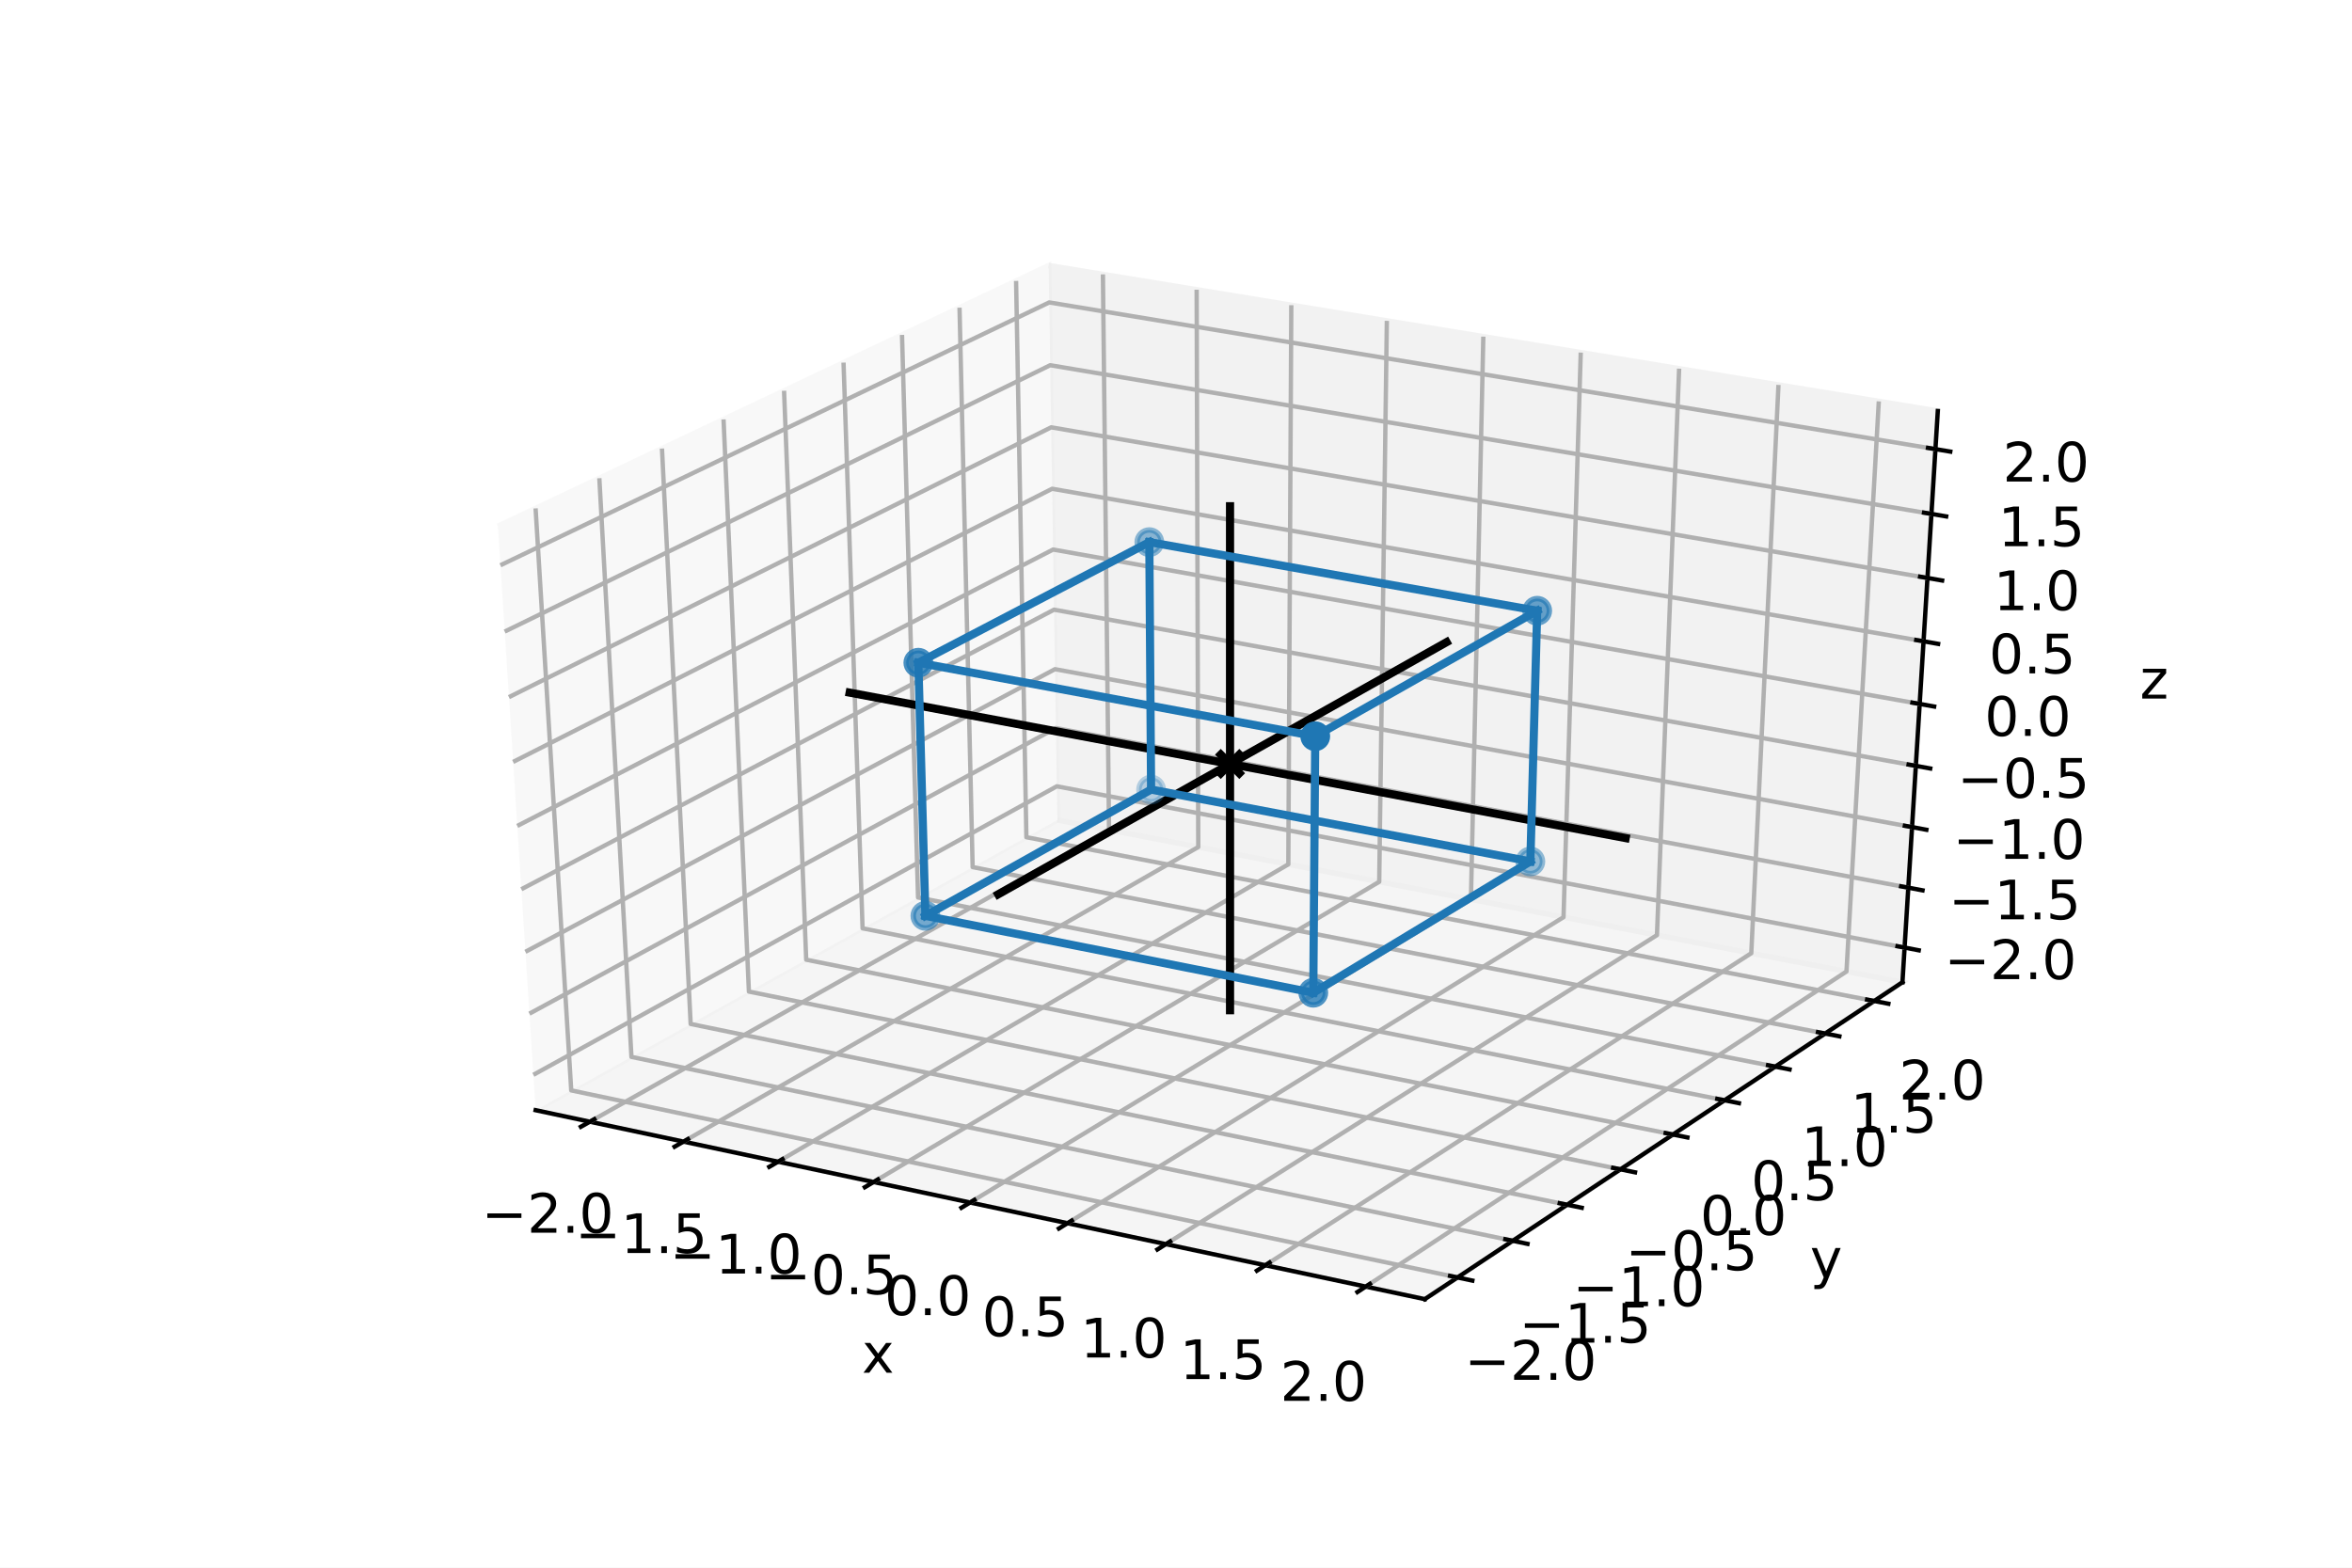
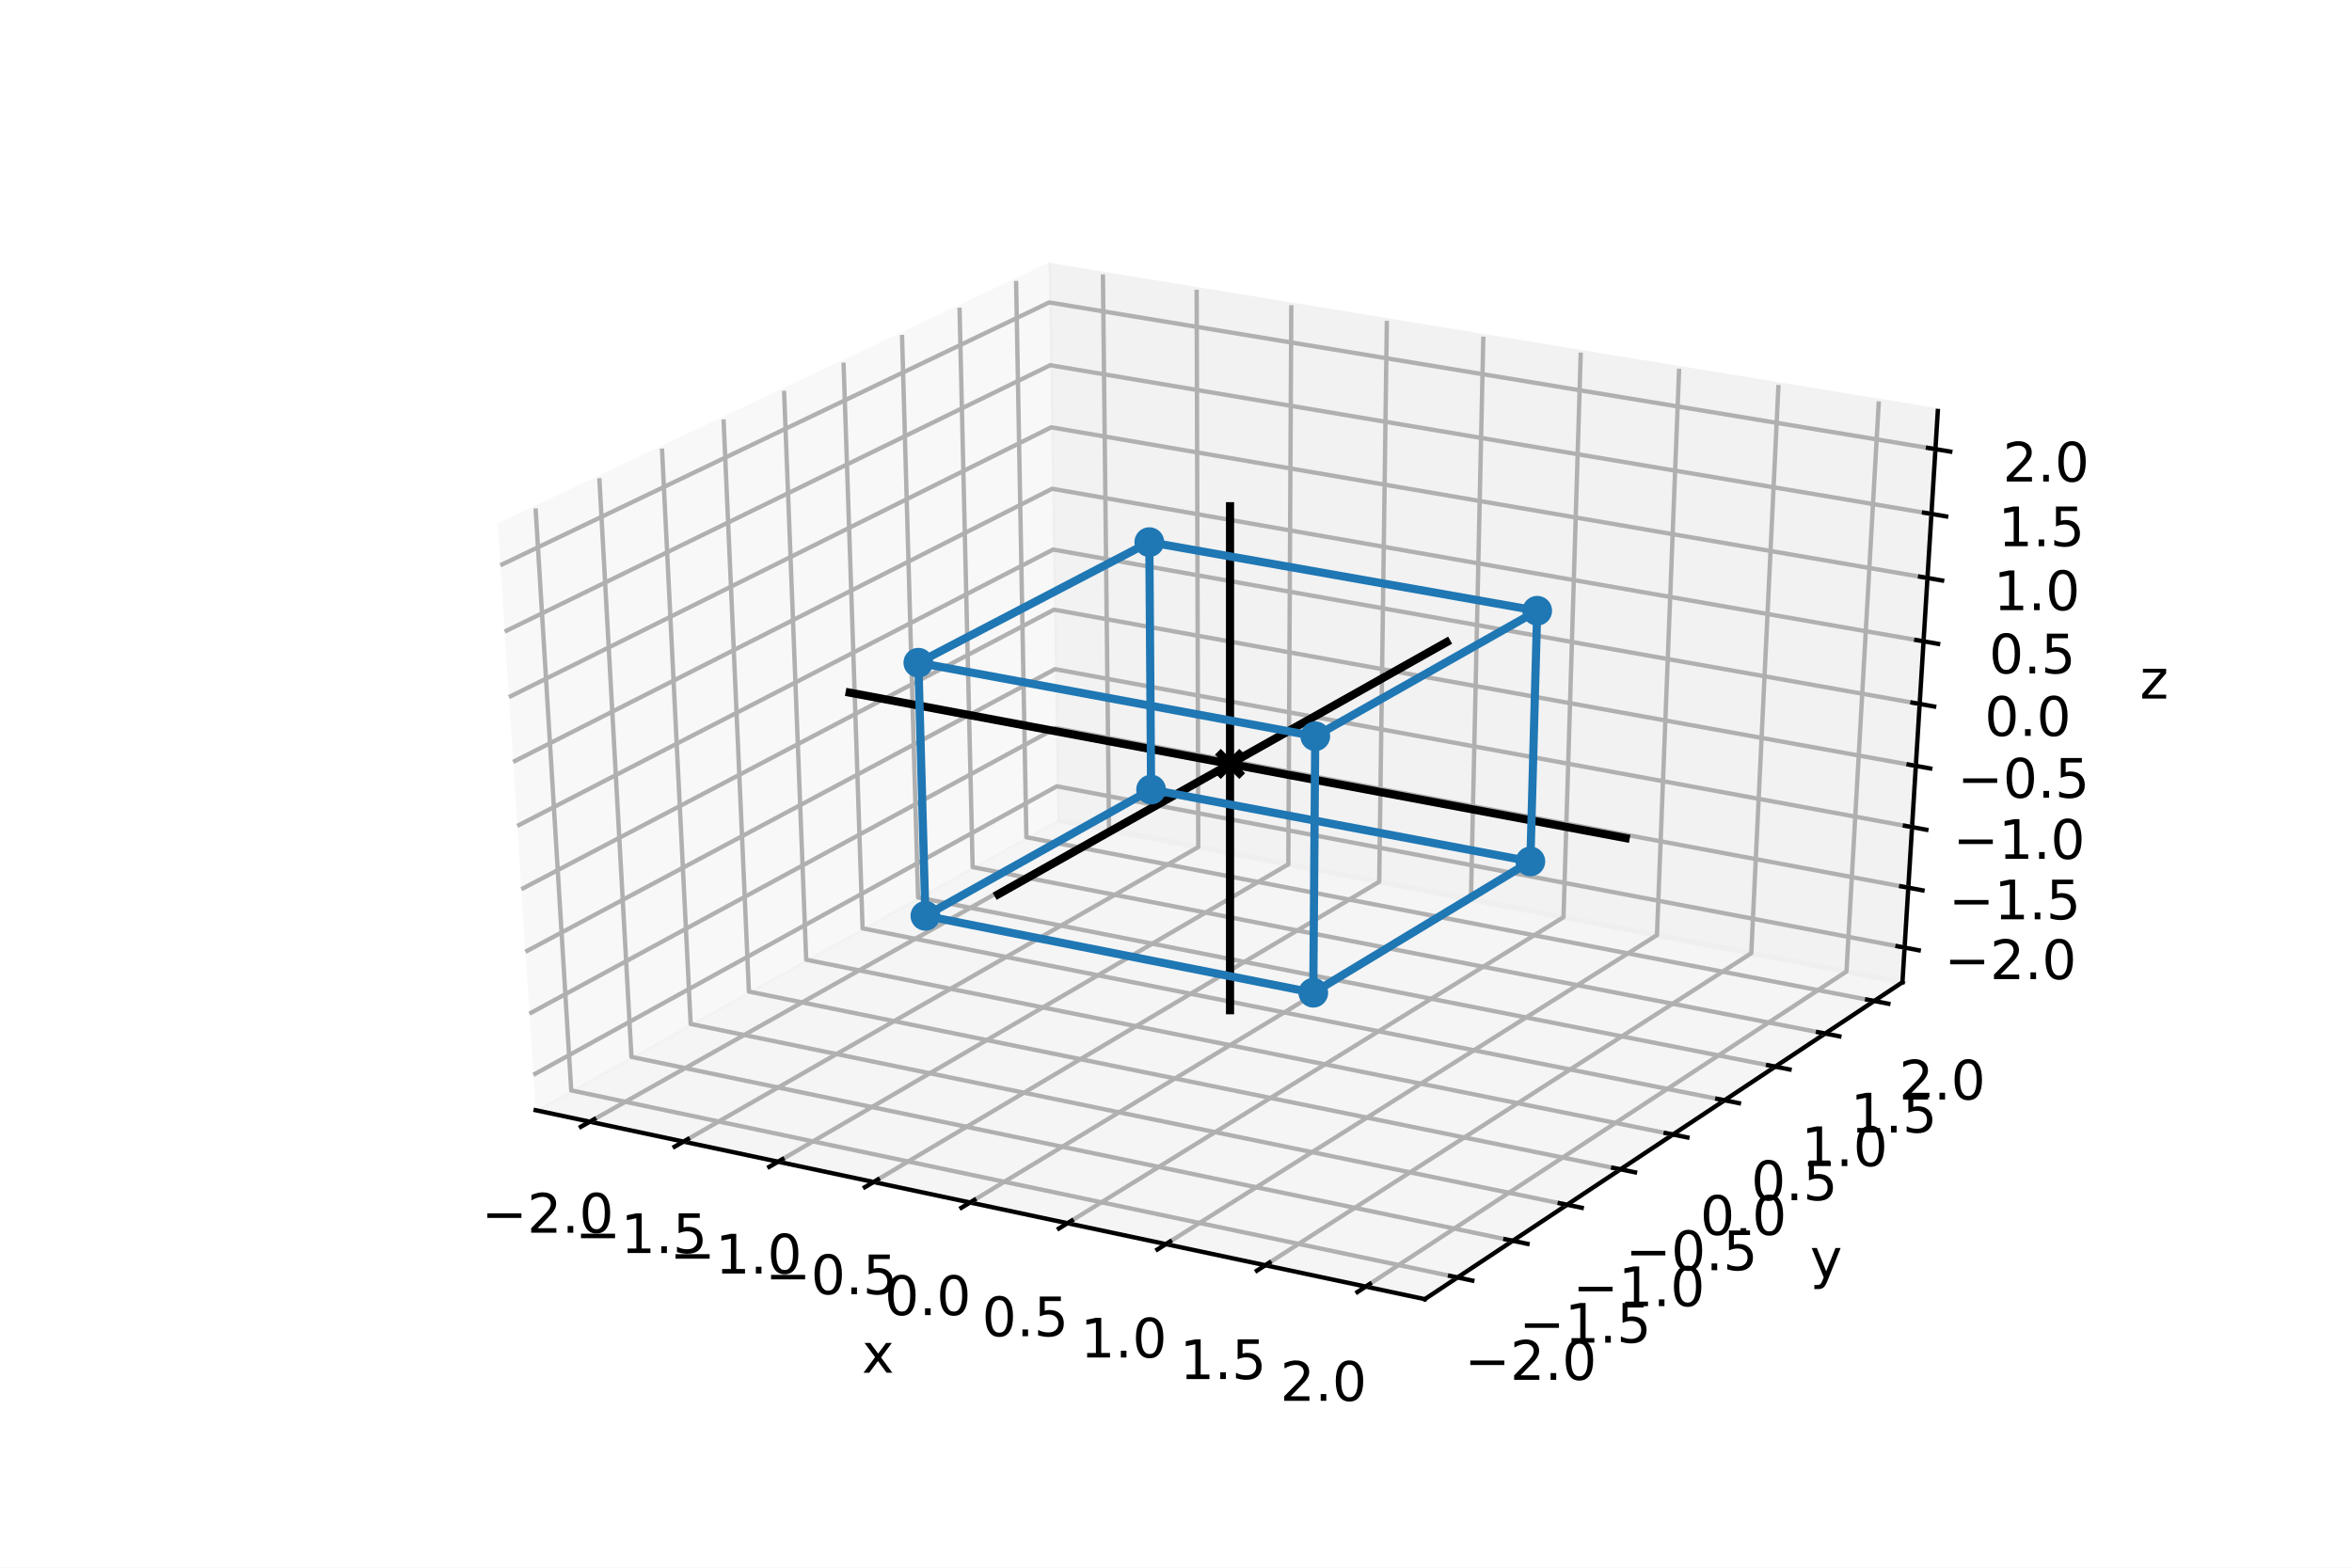
<svg xmlns="http://www.w3.org/2000/svg" xmlns:xlink="http://www.w3.org/1999/xlink" height="288pt" version="1.1" viewBox="0 0 432 288" width="432pt">
  <defs>
    <style type="text/css">
*{stroke-linecap:butt;stroke-linejoin:round;}
  </style>
  </defs>
  <g id="figure_1">
    <g id="patch_1">
      <path d="M 0 288  L 432 288  L 432 0  L 0 0  z " style="fill:#ffffff;" />
    </g>
    <g id="patch_2">
      <path d="M 54 252  L 388.8 252  L 388.8 34.56  L 54 34.56  z " style="fill:#ffffff;" />
    </g>
    <g id="pane3d_1">
      <g id="patch_3">
        <path d="M 98.383 203.953  L 194.204 150.642  L 192.609 48.773  L 91.445 96.672  " style="fill:#f2f2f2;opacity:0.5;stroke:#f2f2f2;stroke-linejoin:miter;" />
      </g>
    </g>
    <g id="pane3d_2">
      <g id="patch_4">
        <path d="M 194.204 150.642  L 349.426 180.447  L 355.921 75.505  L 192.609 48.773  " style="fill:#e6e6e6;opacity:0.5;stroke:#e6e6e6;stroke-linejoin:miter;" />
      </g>
    </g>
    <g id="pane3d_3">
      <g id="patch_5">
        <path d="M 98.383 203.953  L 261.697 238.666  L 349.426 180.447  L 194.204 150.642  " style="fill:#ececec;opacity:0.5;stroke:#ececec;stroke-linejoin:miter;" />
      </g>
    </g>
    <g id="axis3d_1">
      <g id="line2d_1">
        <path d="M 98.383 203.953  L 261.697 238.666  " style="fill:none;stroke:#000000;stroke-linecap:square;stroke-width:0.8;" />
      </g>
      <g id="text_1">
        <defs>
          <path d="M 54.891 54.688  L 35.109 28.078  L 55.906 0  L 45.312 0  L 29.391 21.484  L 13.484 0  L 2.875 0  L 24.125 28.609  L 4.688 54.688  L 15.281 54.688  L 29.781 35.203  L 44.281 54.688  z " id="DejaVuSans-120" />
        </defs>
        <g transform="translate(158.3168 252.1853)scale(0.1 -0.1)">
          <use xlink:href="#DejaVuSans-120" />
        </g>
      </g>
      <g id="Line3DCollection_1">
        <path d="M 108.34 206.07  L 203.698 152.465  L 202.577 50.404  " style="fill:none;stroke:#b0b0b0;stroke-width:0.8;" />
        <path d="M 125.541 209.726  L 220.089 155.612  L 219.793 53.223  " style="fill:none;stroke:#b0b0b0;stroke-width:0.8;" />
        <path d="M 142.912 213.418  L 236.631 158.788  L 237.176 56.068  " style="fill:none;stroke:#b0b0b0;stroke-width:0.8;" />
        <path d="M 160.456 217.147  L 253.324 161.994  L 254.726 58.941  " style="fill:none;stroke:#b0b0b0;stroke-width:0.8;" />
        <path d="M 178.174 220.913  L 270.172 165.229  L 272.447 61.842  " style="fill:none;stroke:#b0b0b0;stroke-width:0.8;" />
        <path d="M 196.07 224.717  L 287.176 168.494  L 290.341 64.771  " style="fill:none;stroke:#b0b0b0;stroke-width:0.8;" />
        <path d="M 214.146 228.559  L 304.339 171.789  L 308.41 67.728  " style="fill:none;stroke:#b0b0b0;stroke-width:0.8;" />
        <path d="M 232.406 232.44  L 321.663 175.116  L 326.658 70.715  " style="fill:none;stroke:#b0b0b0;stroke-width:0.8;" />
        <path d="M 250.851 236.36  L 339.149 178.473  L 345.086 73.732  " style="fill:none;stroke:#b0b0b0;stroke-width:0.8;" />
      </g>
      <g id="xtick_1">
        <g id="line2d_2">
          <path d="M 109.161 205.608  L 106.693 206.995  " style="fill:none;stroke:#000000;stroke-linecap:square;stroke-width:0.8;" />
        </g>
        <g id="text_2">
          <defs>
            <path d="M 10.594 35.5  L 73.188 35.5  L 73.188 27.203  L 10.594 27.203  z " id="DejaVuSans-8722" />
            <path d="M 19.188 8.297  L 53.609 8.297  L 53.609 0  L 7.328 0  L 7.328 8.297  Q 12.938 14.109 22.625 23.891  Q 32.328 33.688 34.812 36.531  Q 39.547 41.844 41.422 45.531  Q 43.312 49.219 43.312 52.781  Q 43.312 58.594 39.234 62.25  Q 35.156 65.922 28.609 65.922  Q 23.969 65.922 18.812 64.312  Q 13.672 62.703 7.812 59.422  L 7.812 69.391  Q 13.766 71.781 18.938 73  Q 24.125 74.219 28.422 74.219  Q 39.75 74.219 46.484 68.547  Q 53.219 62.891 53.219 53.422  Q 53.219 48.922 51.531 44.891  Q 49.859 40.875 45.406 35.406  Q 44.188 33.984 37.641 27.219  Q 31.109 20.453 19.188 8.297  z " id="DejaVuSans-50" />
            <path d="M 10.688 12.406  L 21 12.406  L 21 0  L 10.688 0  z " id="DejaVuSans-46" />
            <path d="M 31.781 66.406  Q 24.172 66.406 20.328 58.906  Q 16.5 51.422 16.5 36.375  Q 16.5 21.391 20.328 13.891  Q 24.172 6.391 31.781 6.391  Q 39.453 6.391 43.281 13.891  Q 47.125 21.391 47.125 36.375  Q 47.125 51.422 43.281 58.906  Q 39.453 66.406 31.781 66.406  z M 31.781 74.219  Q 44.047 74.219 50.516 64.516  Q 56.984 54.828 56.984 36.375  Q 56.984 17.969 50.516 8.266  Q 44.047 -1.422 31.781 -1.422  Q 19.531 -1.422 13.062 8.266  Q 6.594 17.969 6.594 36.375  Q 6.594 54.828 13.062 64.516  Q 19.531 74.219 31.781 74.219  z " id="DejaVuSans-48" />
          </defs>
          <g transform="translate(88.45155 226.4644)scale(0.1 -0.1)">
            <use xlink:href="#DejaVuSans-8722" />
            <use x="83.789" xlink:href="#DejaVuSans-50" />
            <use x="147.412" xlink:href="#DejaVuSans-46" />
            <use x="179.199" xlink:href="#DejaVuSans-48" />
          </g>
        </g>
      </g>
      <g id="xtick_2">
        <g id="line2d_3">
          <path d="M 126.356 209.259  L 123.908 210.66  " style="fill:none;stroke:#000000;stroke-linecap:square;stroke-width:0.8;" />
        </g>
        <g id="text_3">
          <defs>
            <path d="M 12.406 8.297  L 28.516 8.297  L 28.516 63.922  L 10.984 60.406  L 10.984 69.391  L 28.422 72.906  L 38.281 72.906  L 38.281 8.297  L 54.391 8.297  L 54.391 0  L 12.406 0  z " id="DejaVuSans-49" />
            <path d="M 10.797 72.906  L 49.516 72.906  L 49.516 64.594  L 19.828 64.594  L 19.828 46.734  Q 21.969 47.469 24.109 47.828  Q 26.266 48.188 28.422 48.188  Q 40.625 48.188 47.75 41.5  Q 54.891 34.812 54.891 23.391  Q 54.891 11.625 47.562 5.094  Q 40.234 -1.422 26.906 -1.422  Q 22.312 -1.422 17.547 -0.641  Q 12.797 0.141 7.719 1.703  L 7.719 11.625  Q 12.109 9.234 16.797 8.062  Q 21.484 6.891 26.703 6.891  Q 35.156 6.891 40.078 11.328  Q 45.016 15.766 45.016 23.391  Q 45.016 31 40.078 35.438  Q 35.156 39.891 26.703 39.891  Q 22.75 39.891 18.812 39.016  Q 14.891 38.141 10.797 36.281  z " id="DejaVuSans-53" />
          </defs>
          <g transform="translate(105.6506 230.1912)scale(0.1 -0.1)">
            <use xlink:href="#DejaVuSans-8722" />
            <use x="83.789" xlink:href="#DejaVuSans-49" />
            <use x="147.412" xlink:href="#DejaVuSans-46" />
            <use x="179.199" xlink:href="#DejaVuSans-53" />
          </g>
        </g>
      </g>
      <g id="xtick_3">
        <g id="line2d_4">
          <path d="M 143.72 212.947  L 141.293 214.362  " style="fill:none;stroke:#000000;stroke-linecap:square;stroke-width:0.8;" />
        </g>
        <g id="text_4">
          <g transform="translate(123.0199 233.9548)scale(0.1 -0.1)">
            <use xlink:href="#DejaVuSans-8722" />
            <use x="83.789" xlink:href="#DejaVuSans-49" />
            <use x="147.412" xlink:href="#DejaVuSans-46" />
            <use x="179.199" xlink:href="#DejaVuSans-48" />
          </g>
        </g>
      </g>
      <g id="xtick_4">
        <g id="line2d_5">
          <path d="M 161.257 216.671  L 158.851 218.1  " style="fill:none;stroke:#000000;stroke-linecap:square;stroke-width:0.8;" />
        </g>
        <g id="text_5">
          <g transform="translate(140.5618 237.7558)scale(0.1 -0.1)">
            <use xlink:href="#DejaVuSans-8722" />
            <use x="83.789" xlink:href="#DejaVuSans-48" />
            <use x="147.412" xlink:href="#DejaVuSans-46" />
            <use x="179.199" xlink:href="#DejaVuSans-53" />
          </g>
        </g>
      </g>
      <g id="xtick_5">
        <g id="line2d_6">
          <path d="M 178.968 220.432  L 176.584 221.876  " style="fill:none;stroke:#000000;stroke-linecap:square;stroke-width:0.8;" />
        </g>
        <g id="text_6">
          <g transform="translate(162.4688 241.5948)scale(0.1 -0.1)">
            <use xlink:href="#DejaVuSans-48" />
            <use x="63.623" xlink:href="#DejaVuSans-46" />
            <use x="95.41" xlink:href="#DejaVuSans-48" />
          </g>
        </g>
      </g>
      <g id="xtick_6">
        <g id="line2d_7">
          <path d="M 196.857 224.231  L 194.495 225.689  " style="fill:none;stroke:#000000;stroke-linecap:square;stroke-width:0.8;" />
        </g>
        <g id="text_7">
          <g transform="translate(180.364 245.4723)scale(0.1 -0.1)">
            <use xlink:href="#DejaVuSans-48" />
            <use x="63.623" xlink:href="#DejaVuSans-46" />
            <use x="95.41" xlink:href="#DejaVuSans-53" />
          </g>
        </g>
      </g>
      <g id="xtick_7">
        <g id="line2d_8">
          <path d="M 214.925 228.069  L 212.586 229.541  " style="fill:none;stroke:#000000;stroke-linecap:square;stroke-width:0.8;" />
        </g>
        <g id="text_8">
          <g transform="translate(198.4397 249.389)scale(0.1 -0.1)">
            <use xlink:href="#DejaVuSans-49" />
            <use x="63.623" xlink:href="#DejaVuSans-46" />
            <use x="95.41" xlink:href="#DejaVuSans-48" />
          </g>
        </g>
      </g>
      <g id="xtick_8">
        <g id="line2d_9">
          <path d="M 233.177 231.945  L 230.861 233.432  " style="fill:none;stroke:#000000;stroke-linecap:square;stroke-width:0.8;" />
        </g>
        <g id="text_9">
          <g transform="translate(216.6988 253.3454)scale(0.1 -0.1)">
            <use xlink:href="#DejaVuSans-49" />
            <use x="63.623" xlink:href="#DejaVuSans-46" />
            <use x="95.41" xlink:href="#DejaVuSans-53" />
          </g>
        </g>
      </g>
      <g id="xtick_9">
        <g id="line2d_10">
          <path d="M 251.614 235.86  L 249.322 237.362  " style="fill:none;stroke:#000000;stroke-linecap:square;stroke-width:0.8;" />
        </g>
        <g id="text_10">
          <g transform="translate(235.1441 257.3422)scale(0.1 -0.1)">
            <use xlink:href="#DejaVuSans-50" />
            <use x="63.623" xlink:href="#DejaVuSans-46" />
            <use x="95.41" xlink:href="#DejaVuSans-48" />
          </g>
        </g>
      </g>
    </g>
    <g id="axis3d_2">
      <g id="line2d_11">
        <path d="M 349.426 180.447  L 261.697 238.666  " style="fill:none;stroke:#000000;stroke-linecap:square;stroke-width:0.8;" />
      </g>
      <g id="text_11">
        <defs>
          <path d="M 32.172 -5.078  Q 28.375 -14.844 24.75 -17.812  Q 21.141 -20.797 15.094 -20.797  L 7.906 -20.797  L 7.906 -13.281  L 13.188 -13.281  Q 16.891 -13.281 18.938 -11.516  Q 21 -9.766 23.484 -3.219  L 25.094 0.875  L 2.984 54.688  L 12.5 54.688  L 29.594 11.922  L 46.688 54.688  L 56.203 54.688  z " id="DejaVuSans-121" />
        </defs>
        <g transform="translate(332.4591 234.7417)scale(0.1 -0.1)">
          <use xlink:href="#DejaVuSans-121" />
        </g>
      </g>
      <g id="Line3DCollection_2">
        <path d="M 98.372 93.392  L 104.92 200.316  L 267.701 234.681  " style="fill:none;stroke:#b0b0b0;stroke-width:0.8;" />
        <path d="M 110.082 87.848  L 115.98 194.163  L 277.852 227.945  " style="fill:none;stroke:#b0b0b0;stroke-width:0.8;" />
        <path d="M 121.588 82.4  L 126.856 188.112  L 287.827 221.325  " style="fill:none;stroke:#b0b0b0;stroke-width:0.8;" />
        <path d="M 132.896 77.046  L 137.554 182.16  L 297.631 214.819  " style="fill:none;stroke:#b0b0b0;stroke-width:0.8;" />
        <path d="M 144.01 71.784  L 148.078 176.305  L 307.269 208.423  " style="fill:none;stroke:#b0b0b0;stroke-width:0.8;" />
        <path d="M 154.935 66.61  L 158.433 170.544  L 316.745 202.135  " style="fill:none;stroke:#b0b0b0;stroke-width:0.8;" />
        <path d="M 165.677 61.524  L 168.622 164.875  L 326.062 195.952  " style="fill:none;stroke:#b0b0b0;stroke-width:0.8;" />
        <path d="M 176.24 56.523  L 178.649 159.296  L 335.225 189.871  " style="fill:none;stroke:#b0b0b0;stroke-width:0.8;" />
        <path d="M 186.628 51.605  L 188.519 153.805  L 344.237 183.89  " style="fill:none;stroke:#b0b0b0;stroke-width:0.8;" />
      </g>
      <g id="xtick_10">
        <g id="line2d_12">
          <path d="M 266.339 234.394  L 270.429 235.257  " style="fill:none;stroke:#000000;stroke-linecap:square;stroke-width:0.8;" />
        </g>
        <g id="text_12">
          <g transform="translate(268.9952 253.4901)scale(0.1 -0.1)">
            <use xlink:href="#DejaVuSans-8722" />
            <use x="83.789" xlink:href="#DejaVuSans-50" />
            <use x="147.412" xlink:href="#DejaVuSans-46" />
            <use x="179.199" xlink:href="#DejaVuSans-48" />
          </g>
        </g>
      </g>
      <g id="xtick_11">
        <g id="line2d_13">
          <path d="M 276.498 227.662  L 280.563 228.511  " style="fill:none;stroke:#000000;stroke-linecap:square;stroke-width:0.8;" />
        </g>
        <g id="text_13">
          <g transform="translate(279.023 246.6601)scale(0.1 -0.1)">
            <use xlink:href="#DejaVuSans-8722" />
            <use x="83.789" xlink:href="#DejaVuSans-49" />
            <use x="147.412" xlink:href="#DejaVuSans-46" />
            <use x="179.199" xlink:href="#DejaVuSans-53" />
          </g>
        </g>
      </g>
      <g id="xtick_12">
        <g id="line2d_14">
          <path d="M 286.481 221.047  L 290.522 221.881  " style="fill:none;stroke:#000000;stroke-linecap:square;stroke-width:0.8;" />
        </g>
        <g id="text_14">
          <g transform="translate(288.8776 239.948)scale(0.1 -0.1)">
            <use xlink:href="#DejaVuSans-8722" />
            <use x="83.789" xlink:href="#DejaVuSans-49" />
            <use x="147.412" xlink:href="#DejaVuSans-46" />
            <use x="179.199" xlink:href="#DejaVuSans-48" />
          </g>
        </g>
      </g>
      <g id="xtick_13">
        <g id="line2d_15">
          <path d="M 296.293 214.546  L 300.311 215.365  " style="fill:none;stroke:#000000;stroke-linecap:square;stroke-width:0.8;" />
        </g>
        <g id="text_15">
          <g transform="translate(298.5635 233.3509)scale(0.1 -0.1)">
            <use xlink:href="#DejaVuSans-8722" />
            <use x="83.789" xlink:href="#DejaVuSans-48" />
            <use x="147.412" xlink:href="#DejaVuSans-46" />
            <use x="179.199" xlink:href="#DejaVuSans-53" />
          </g>
        </g>
      </g>
      <g id="xtick_14">
        <g id="line2d_16">
          <path d="M 305.939 208.155  L 309.933 208.96  " style="fill:none;stroke:#000000;stroke-linecap:square;stroke-width:0.8;" />
        </g>
        <g id="text_16">
          <g transform="translate(312.2748 226.8658)scale(0.1 -0.1)">
            <use xlink:href="#DejaVuSans-48" />
            <use x="63.623" xlink:href="#DejaVuSans-46" />
            <use x="95.41" xlink:href="#DejaVuSans-48" />
          </g>
        </g>
      </g>
      <g id="xtick_15">
        <g id="line2d_17">
          <path d="M 315.422 201.871  L 319.392 202.663  " style="fill:none;stroke:#000000;stroke-linecap:square;stroke-width:0.8;" />
        </g>
        <g id="text_17">
          <g transform="translate(321.636 220.4898)scale(0.1 -0.1)">
            <use xlink:href="#DejaVuSans-48" />
            <use x="63.623" xlink:href="#DejaVuSans-46" />
            <use x="95.41" xlink:href="#DejaVuSans-53" />
          </g>
        </g>
      </g>
      <g id="xtick_16">
        <g id="line2d_18">
          <path d="M 324.747 195.692  L 328.694 196.471  " style="fill:none;stroke:#000000;stroke-linecap:square;stroke-width:0.8;" />
        </g>
        <g id="text_18">
          <g transform="translate(330.8409 214.2203)scale(0.1 -0.1)">
            <use xlink:href="#DejaVuSans-49" />
            <use x="63.623" xlink:href="#DejaVuSans-46" />
            <use x="95.41" xlink:href="#DejaVuSans-48" />
          </g>
        </g>
      </g>
      <g id="xtick_17">
        <g id="line2d_19">
          <path d="M 333.918 189.616  L 337.842 190.382  " style="fill:none;stroke:#000000;stroke-linecap:square;stroke-width:0.8;" />
        </g>
        <g id="text_19">
          <g transform="translate(339.8934 208.0546)scale(0.1 -0.1)">
            <use xlink:href="#DejaVuSans-49" />
            <use x="63.623" xlink:href="#DejaVuSans-46" />
            <use x="95.41" xlink:href="#DejaVuSans-53" />
          </g>
        </g>
      </g>
      <g id="xtick_18">
        <g id="line2d_20">
          <path d="M 342.938 183.639  L 346.839 184.393  " style="fill:none;stroke:#000000;stroke-linecap:square;stroke-width:0.8;" />
        </g>
        <g id="text_20">
          <g transform="translate(348.7973 201.9901)scale(0.1 -0.1)">
            <use xlink:href="#DejaVuSans-50" />
            <use x="63.623" xlink:href="#DejaVuSans-46" />
            <use x="95.41" xlink:href="#DejaVuSans-48" />
          </g>
        </g>
      </g>
    </g>
    <g id="axis3d_3">
      <g id="line2d_21">
        <path d="M 349.426 180.447  L 355.921 75.505  " style="fill:none;stroke:#000000;stroke-linecap:square;stroke-width:0.8;" />
      </g>
      <g id="text_21">
        <defs>
          <path d="M 5.516 54.688  L 48.188 54.688  L 48.188 46.484  L 14.406 7.172  L 48.188 7.172  L 48.188 0  L 4.297 0  L 4.297 8.203  L 38.094 47.516  L 5.516 47.516  z " id="DejaVuSans-122" />
        </defs>
        <g transform="translate(393.046 128.3312)scale(0.1 -0.1)">
          <use xlink:href="#DejaVuSans-122" />
        </g>
      </g>
      <g id="Line3DCollection_3">
        <path d="M 349.82 174.082  L 194.107 144.451  L 97.963 197.457  " style="fill:none;stroke:#b0b0b0;stroke-width:0.8;" />
        <path d="M 350.501 163.076  L 193.94 133.749  L 97.236 186.221  " style="fill:none;stroke:#b0b0b0;stroke-width:0.8;" />
        <path d="M 351.19 151.948  L 193.771 122.934  L 96.501 174.856  " style="fill:none;stroke:#b0b0b0;stroke-width:0.8;" />
        <path d="M 351.886 140.697  L 193.599 112.004  L 95.758 163.361  " style="fill:none;stroke:#b0b0b0;stroke-width:0.8;" />
        <path d="M 352.59 129.32  L 193.426 100.957  L 95.006 151.733  " style="fill:none;stroke:#b0b0b0;stroke-width:0.8;" />
        <path d="M 353.302 117.815  L 193.251 89.791  L 94.245 139.97  " style="fill:none;stroke:#b0b0b0;stroke-width:0.8;" />
        <path d="M 354.022 106.18  L 193.075 78.504  L 93.475 128.069  " style="fill:none;stroke:#b0b0b0;stroke-width:0.8;" />
        <path d="M 354.75 94.413  L 192.896 67.094  L 92.697 116.029  " style="fill:none;stroke:#b0b0b0;stroke-width:0.8;" />
        <path d="M 355.487 82.511  L 192.715 55.56  L 91.909 103.846  " style="fill:none;stroke:#b0b0b0;stroke-width:0.8;" />
      </g>
      <g id="xtick_19">
        <g id="line2d_22">
          <path d="M 348.521 173.835  L 352.421 174.577  " style="fill:none;stroke:#000000;stroke-linecap:square;stroke-width:0.8;" />
        </g>
        <g id="text_22">
          <g transform="translate(357.1293 179.8751)scale(0.1 -0.1)">
            <use xlink:href="#DejaVuSans-8722" />
            <use x="83.789" xlink:href="#DejaVuSans-50" />
            <use x="147.412" xlink:href="#DejaVuSans-46" />
            <use x="179.199" xlink:href="#DejaVuSans-48" />
          </g>
        </g>
      </g>
      <g id="xtick_20">
        <g id="line2d_23">
          <path d="M 349.195 162.831  L 353.117 163.566  " style="fill:none;stroke:#000000;stroke-linecap:square;stroke-width:0.8;" />
        </g>
        <g id="text_23">
          <g transform="translate(357.9153 168.8874)scale(0.1 -0.1)">
            <use xlink:href="#DejaVuSans-8722" />
            <use x="83.789" xlink:href="#DejaVuSans-49" />
            <use x="147.412" xlink:href="#DejaVuSans-46" />
            <use x="179.199" xlink:href="#DejaVuSans-53" />
          </g>
        </g>
      </g>
      <g id="xtick_21">
        <g id="line2d_24">
          <path d="M 349.876 151.706  L 353.821 152.433  " style="fill:none;stroke:#000000;stroke-linecap:square;stroke-width:0.8;" />
        </g>
        <g id="text_24">
          <g transform="translate(358.71 157.7785)scale(0.1 -0.1)">
            <use xlink:href="#DejaVuSans-8722" />
            <use x="83.789" xlink:href="#DejaVuSans-49" />
            <use x="147.412" xlink:href="#DejaVuSans-46" />
            <use x="179.199" xlink:href="#DejaVuSans-48" />
          </g>
        </g>
      </g>
      <g id="xtick_22">
        <g id="line2d_25">
          <path d="M 350.564 140.458  L 354.532 141.177  " style="fill:none;stroke:#000000;stroke-linecap:square;stroke-width:0.8;" />
        </g>
        <g id="text_25">
          <g transform="translate(359.5134 146.5464)scale(0.1 -0.1)">
            <use xlink:href="#DejaVuSans-8722" />
            <use x="83.789" xlink:href="#DejaVuSans-48" />
            <use x="147.412" xlink:href="#DejaVuSans-46" />
            <use x="179.199" xlink:href="#DejaVuSans-53" />
          </g>
        </g>
      </g>
      <g id="xtick_23">
        <g id="line2d_26">
          <path d="M 351.261 129.083  L 355.252 129.795  " style="fill:none;stroke:#000000;stroke-linecap:square;stroke-width:0.8;" />
        </g>
        <g id="text_26">
          <g transform="translate(364.5158 135.1891)scale(0.1 -0.1)">
            <use xlink:href="#DejaVuSans-48" />
            <use x="63.623" xlink:href="#DejaVuSans-46" />
            <use x="95.41" xlink:href="#DejaVuSans-48" />
          </g>
        </g>
      </g>
      <g id="xtick_24">
        <g id="line2d_27">
          <path d="M 351.965 117.581  L 355.979 118.284  " style="fill:none;stroke:#000000;stroke-linecap:square;stroke-width:0.8;" />
        </g>
        <g id="text_27">
          <g transform="translate(365.3373 123.7045)scale(0.1 -0.1)">
            <use xlink:href="#DejaVuSans-48" />
            <use x="63.623" xlink:href="#DejaVuSans-46" />
            <use x="95.41" xlink:href="#DejaVuSans-53" />
          </g>
        </g>
      </g>
      <g id="xtick_25">
        <g id="line2d_28">
          <path d="M 352.677 105.949  L 356.715 106.643  " style="fill:none;stroke:#000000;stroke-linecap:square;stroke-width:0.8;" />
        </g>
        <g id="text_28">
          <g transform="translate(366.1681 112.0904)scale(0.1 -0.1)">
            <use xlink:href="#DejaVuSans-49" />
            <use x="63.623" xlink:href="#DejaVuSans-46" />
            <use x="95.41" xlink:href="#DejaVuSans-48" />
          </g>
        </g>
      </g>
      <g id="xtick_26">
        <g id="line2d_29">
          <path d="M 353.398 94.185  L 357.459 94.87  " style="fill:none;stroke:#000000;stroke-linecap:square;stroke-width:0.8;" />
        </g>
        <g id="text_29">
          <g transform="translate(367.0084 100.3445)scale(0.1 -0.1)">
            <use xlink:href="#DejaVuSans-49" />
            <use x="63.623" xlink:href="#DejaVuSans-46" />
            <use x="95.41" xlink:href="#DejaVuSans-53" />
          </g>
        </g>
      </g>
      <g id="xtick_27">
        <g id="line2d_30">
          <path d="M 354.126 82.286  L 358.212 82.962  " style="fill:none;stroke:#000000;stroke-linecap:square;stroke-width:0.8;" />
        </g>
        <g id="text_30">
          <g transform="translate(367.8582 88.46475)scale(0.1 -0.1)">
            <use xlink:href="#DejaVuSans-50" />
            <use x="63.623" xlink:href="#DejaVuSans-46" />
            <use x="95.41" xlink:href="#DejaVuSans-48" />
          </g>
        </g>
      </g>
    </g>
    <g id="axes_1">
      <g id="line2d_31">
-         <path clip-path="url(#ped652162f3)" d="M 156.06 127.243  L 298.594 153.966  " style="fill:none;stroke:#000000;stroke-linecap:square;stroke-width:1.5;" />
+         <path clip-path="url(#p843229b0bb)" d="M 156.06 127.243  L 298.594 153.966  " style="fill:none;stroke:#000000;stroke-linecap:square;stroke-width:1.5;" />
      </g>
      <g id="line2d_32">
-         <path clip-path="url(#ped652162f3)" d="M 183.342 164.292  L 265.699 117.971  " style="fill:none;stroke:#000000;stroke-linecap:square;stroke-width:1.5;" />
+         <path clip-path="url(#p843229b0bb)" d="M 183.342 164.292  L 265.699 117.971  " style="fill:none;stroke:#000000;stroke-linecap:square;stroke-width:1.5;" />
      </g>
      <g id="line2d_33">
-         <path clip-path="url(#ped652162f3)" d="M 225.924 185.581  L 225.924 92.998  " style="fill:none;stroke:#000000;stroke-linecap:square;stroke-width:1.5;" />
+         <path clip-path="url(#p843229b0bb)" d="M 225.924 185.581  L 225.924 92.998  " style="fill:none;stroke:#000000;stroke-linecap:square;stroke-width:1.5;" />
      </g>
      <g id="line2d_34">
-         <path clip-path="url(#ped652162f3)" d="M 211.1 99.595  L 282.344 112.202  " style="fill:none;stroke:#1f77b4;stroke-linecap:square;stroke-width:1.5;" />
+         <path clip-path="url(#p843229b0bb)" d="M 211.1 99.595  L 282.344 112.202  " style="fill:none;stroke:#1f77b4;stroke-linecap:square;stroke-width:1.5;" />
      </g>
      <g id="line2d_35">
-         <path clip-path="url(#ped652162f3)" d="M 211.424 145.05  L 281.085 158.254  " style="fill:none;stroke:#1f77b4;stroke-linecap:square;stroke-width:1.5;" />
+         <path clip-path="url(#p843229b0bb)" d="M 211.424 145.05  L 281.085 158.254  " style="fill:none;stroke:#1f77b4;stroke-linecap:square;stroke-width:1.5;" />
      </g>
      <g id="line2d_36">
-         <path clip-path="url(#ped652162f3)" d="M 168.676 121.751  L 241.578 135.258  " style="fill:none;stroke:#1f77b4;stroke-linecap:square;stroke-width:1.5;" />
+         <path clip-path="url(#p843229b0bb)" d="M 168.676 121.751  L 241.578 135.258  " style="fill:none;stroke:#1f77b4;stroke-linecap:square;stroke-width:1.5;" />
      </g>
      <g id="line2d_37">
-         <path clip-path="url(#ped652162f3)" d="M 169.972 168.248  L 241.216 182.373  " style="fill:none;stroke:#1f77b4;stroke-linecap:square;stroke-width:1.5;" />
+         <path clip-path="url(#p843229b0bb)" d="M 169.972 168.248  L 241.216 182.373  " style="fill:none;stroke:#1f77b4;stroke-linecap:square;stroke-width:1.5;" />
      </g>
      <g id="line2d_38">
-         <path clip-path="url(#ped652162f3)" d="M 241.578 135.258  L 282.344 112.202  " style="fill:none;stroke:#1f77b4;stroke-linecap:square;stroke-width:1.5;" />
+         <path clip-path="url(#p843229b0bb)" d="M 241.578 135.258  L 282.344 112.202  " style="fill:none;stroke:#1f77b4;stroke-linecap:square;stroke-width:1.5;" />
      </g>
      <g id="line2d_39">
-         <path clip-path="url(#ped652162f3)" d="M 241.216 182.373  L 281.085 158.254  " style="fill:none;stroke:#1f77b4;stroke-linecap:square;stroke-width:1.5;" />
+         <path clip-path="url(#p843229b0bb)" d="M 241.216 182.373  L 281.085 158.254  " style="fill:none;stroke:#1f77b4;stroke-linecap:square;stroke-width:1.5;" />
      </g>
      <g id="line2d_40">
-         <path clip-path="url(#ped652162f3)" d="M 168.676 121.751  L 211.1 99.595  " style="fill:none;stroke:#1f77b4;stroke-linecap:square;stroke-width:1.5;" />
+         <path clip-path="url(#p843229b0bb)" d="M 168.676 121.751  L 211.1 99.595  " style="fill:none;stroke:#1f77b4;stroke-linecap:square;stroke-width:1.5;" />
      </g>
      <g id="line2d_41">
-         <path clip-path="url(#ped652162f3)" d="M 169.972 168.248  L 211.424 145.05  " style="fill:none;stroke:#1f77b4;stroke-linecap:square;stroke-width:1.5;" />
+         <path clip-path="url(#p843229b0bb)" d="M 169.972 168.248  L 211.424 145.05  " style="fill:none;stroke:#1f77b4;stroke-linecap:square;stroke-width:1.5;" />
      </g>
      <g id="line2d_42">
-         <path clip-path="url(#ped652162f3)" d="M 281.085 158.254  L 282.344 112.202  " style="fill:none;stroke:#1f77b4;stroke-linecap:square;stroke-width:1.5;" />
+         <path clip-path="url(#p843229b0bb)" d="M 281.085 158.254  L 282.344 112.202  " style="fill:none;stroke:#1f77b4;stroke-linecap:square;stroke-width:1.5;" />
      </g>
      <g id="line2d_43">
-         <path clip-path="url(#ped652162f3)" d="M 241.216 182.373  L 241.578 135.258  " style="fill:none;stroke:#1f77b4;stroke-linecap:square;stroke-width:1.5;" />
+         <path clip-path="url(#p843229b0bb)" d="M 241.216 182.373  L 241.578 135.258  " style="fill:none;stroke:#1f77b4;stroke-linecap:square;stroke-width:1.5;" />
      </g>
      <g id="line2d_44">
-         <path clip-path="url(#ped652162f3)" d="M 211.424 145.05  L 211.1 99.595  " style="fill:none;stroke:#1f77b4;stroke-linecap:square;stroke-width:1.5;" />
+         <path clip-path="url(#p843229b0bb)" d="M 211.424 145.05  L 211.1 99.595  " style="fill:none;stroke:#1f77b4;stroke-linecap:square;stroke-width:1.5;" />
      </g>
      <g id="line2d_45">
-         <path clip-path="url(#ped652162f3)" d="M 169.972 168.248  L 168.676 121.751  " style="fill:none;stroke:#1f77b4;stroke-linecap:square;stroke-width:1.5;" />
+         <path clip-path="url(#p843229b0bb)" d="M 169.972 168.248  L 168.676 121.751  " style="fill:none;stroke:#1f77b4;stroke-linecap:square;stroke-width:1.5;" />
      </g>
      <g id="Path3DCollection_1">
        <defs>
-           <path d="M -2.236 2.236  L 2.236 -2.236  M -2.236 -2.236  L 2.236 2.236  " id="mbb1069be9e" style="stroke:#000000;stroke-width:1.5;" />
+           <path d="M -2.236 2.236  L 2.236 -2.236  M -2.236 -2.236  L 2.236 2.236  " id="md5d3eba570" style="stroke:#000000;stroke-width:1.5;" />
        </defs>
-         <g clip-path="url(#ped652162f3)">
-           <use style="stroke:#000000;stroke-width:1.5;" x="225.924" xlink:href="#mbb1069be9e" y="140.342" />
+         <g clip-path="url(#p843229b0bb)">
+           <use style="stroke:#000000;stroke-width:1.5;" x="225.924" xlink:href="#md5d3eba570" y="140.342" />
        </g>
      </g>
      <g id="Path3DCollection_2">
        <defs>
-           <path d="M 0 2.236  C 0.593 2.236 1.162 2 1.581 1.581  C 2 1.162 2.236 0.593 2.236 0  C 2.236 -0.593 2 -1.162 1.581 -1.581  C 1.162 -2 0.593 -2.236 0 -2.236  C -0.593 -2.236 -1.162 -2 -1.581 -1.581  C -2 -1.162 -2.236 -0.593 -2.236 0  C -2.236 0.593 -2 1.162 -1.581 1.581  C -1.162 2 -0.593 2.236 0 2.236  z " id="C0_0_48f8a446b0" />
+           <path d="M 0 2.236  C 0.593 2.236 1.162 2 1.581 1.581  C 2 1.162 2.236 0.593 2.236 0  C 2.236 -0.593 2 -1.162 1.581 -1.581  C 1.162 -2 0.593 -2.236 0 -2.236  C -0.593 -2.236 -1.162 -2 -1.581 -1.581  C -2 -1.162 -2.236 -0.593 -2.236 0  C -2.236 0.593 -2 1.162 -1.581 1.581  C -1.162 2 -0.593 2.236 0 2.236  z " id="ma5f92f61aa" style="stroke:#1f77b4;" />
        </defs>
-         <g clip-path="url(#ped652162f3)">
-           <use style="fill:#1f77b4;fill-opacity:0.675;stroke:#1f77b4;stroke-opacity:0.675;" x="282.344" xlink:href="#C0_0_48f8a446b0" y="112.202" />
-         </g>
-         <g clip-path="url(#ped652162f3)">
-           <use style="fill:#1f77b4;fill-opacity:0.47;stroke:#1f77b4;stroke-opacity:0.47;" x="281.085" xlink:href="#C0_0_48f8a446b0" y="158.254" />
-         </g>
-         <g clip-path="url(#ped652162f3)">
-           <use style="fill:#1f77b4;stroke:#1f77b4;" x="241.578" xlink:href="#C0_0_48f8a446b0" y="135.258" />
-         </g>
-         <g clip-path="url(#ped652162f3)">
-           <use style="fill:#1f77b4;fill-opacity:0.781;stroke:#1f77b4;stroke-opacity:0.781;" x="241.216" xlink:href="#C0_0_48f8a446b0" y="182.373" />
-         </g>
-         <g clip-path="url(#ped652162f3)">
-           <use style="fill:#1f77b4;fill-opacity:0.497;stroke:#1f77b4;stroke-opacity:0.497;" x="211.1" xlink:href="#C0_0_48f8a446b0" y="99.595" />
-         </g>
-         <g clip-path="url(#ped652162f3)">
-           <use style="fill:#1f77b4;fill-opacity:0.3;stroke:#1f77b4;stroke-opacity:0.3;" x="211.424" xlink:href="#C0_0_48f8a446b0" y="145.05" />
-         </g>
-         <g clip-path="url(#ped652162f3)">
-           <use style="fill:#1f77b4;fill-opacity:0.809;stroke:#1f77b4;stroke-opacity:0.809;" x="168.676" xlink:href="#C0_0_48f8a446b0" y="121.751" />
-         </g>
-         <g clip-path="url(#ped652162f3)">
-           <use style="fill:#1f77b4;fill-opacity:0.599;stroke:#1f77b4;stroke-opacity:0.599;" x="169.972" xlink:href="#C0_0_48f8a446b0" y="168.248" />
+         <g clip-path="url(#p843229b0bb)">
+           <use style="fill:#1f77b4;stroke:#1f77b4;" x="282.344" xlink:href="#ma5f92f61aa" y="112.202" />
+           <use style="fill:#1f77b4;stroke:#1f77b4;" x="281.085" xlink:href="#ma5f92f61aa" y="158.254" />
+           <use style="fill:#1f77b4;stroke:#1f77b4;" x="241.578" xlink:href="#ma5f92f61aa" y="135.258" />
+           <use style="fill:#1f77b4;stroke:#1f77b4;" x="241.216" xlink:href="#ma5f92f61aa" y="182.373" />
+           <use style="fill:#1f77b4;stroke:#1f77b4;" x="211.1" xlink:href="#ma5f92f61aa" y="99.595" />
+           <use style="fill:#1f77b4;stroke:#1f77b4;" x="211.424" xlink:href="#ma5f92f61aa" y="145.05" />
+           <use style="fill:#1f77b4;stroke:#1f77b4;" x="168.676" xlink:href="#ma5f92f61aa" y="121.751" />
+           <use style="fill:#1f77b4;stroke:#1f77b4;" x="169.972" xlink:href="#ma5f92f61aa" y="168.248" />
        </g>
      </g>
    </g>
  </g>
  <defs>
-     <clipPath id="ped652162f3">
+     <clipPath id="p843229b0bb">
      <rect height="217.44" width="334.8" x="54" y="34.56" />
    </clipPath>
  </defs>
</svg>
